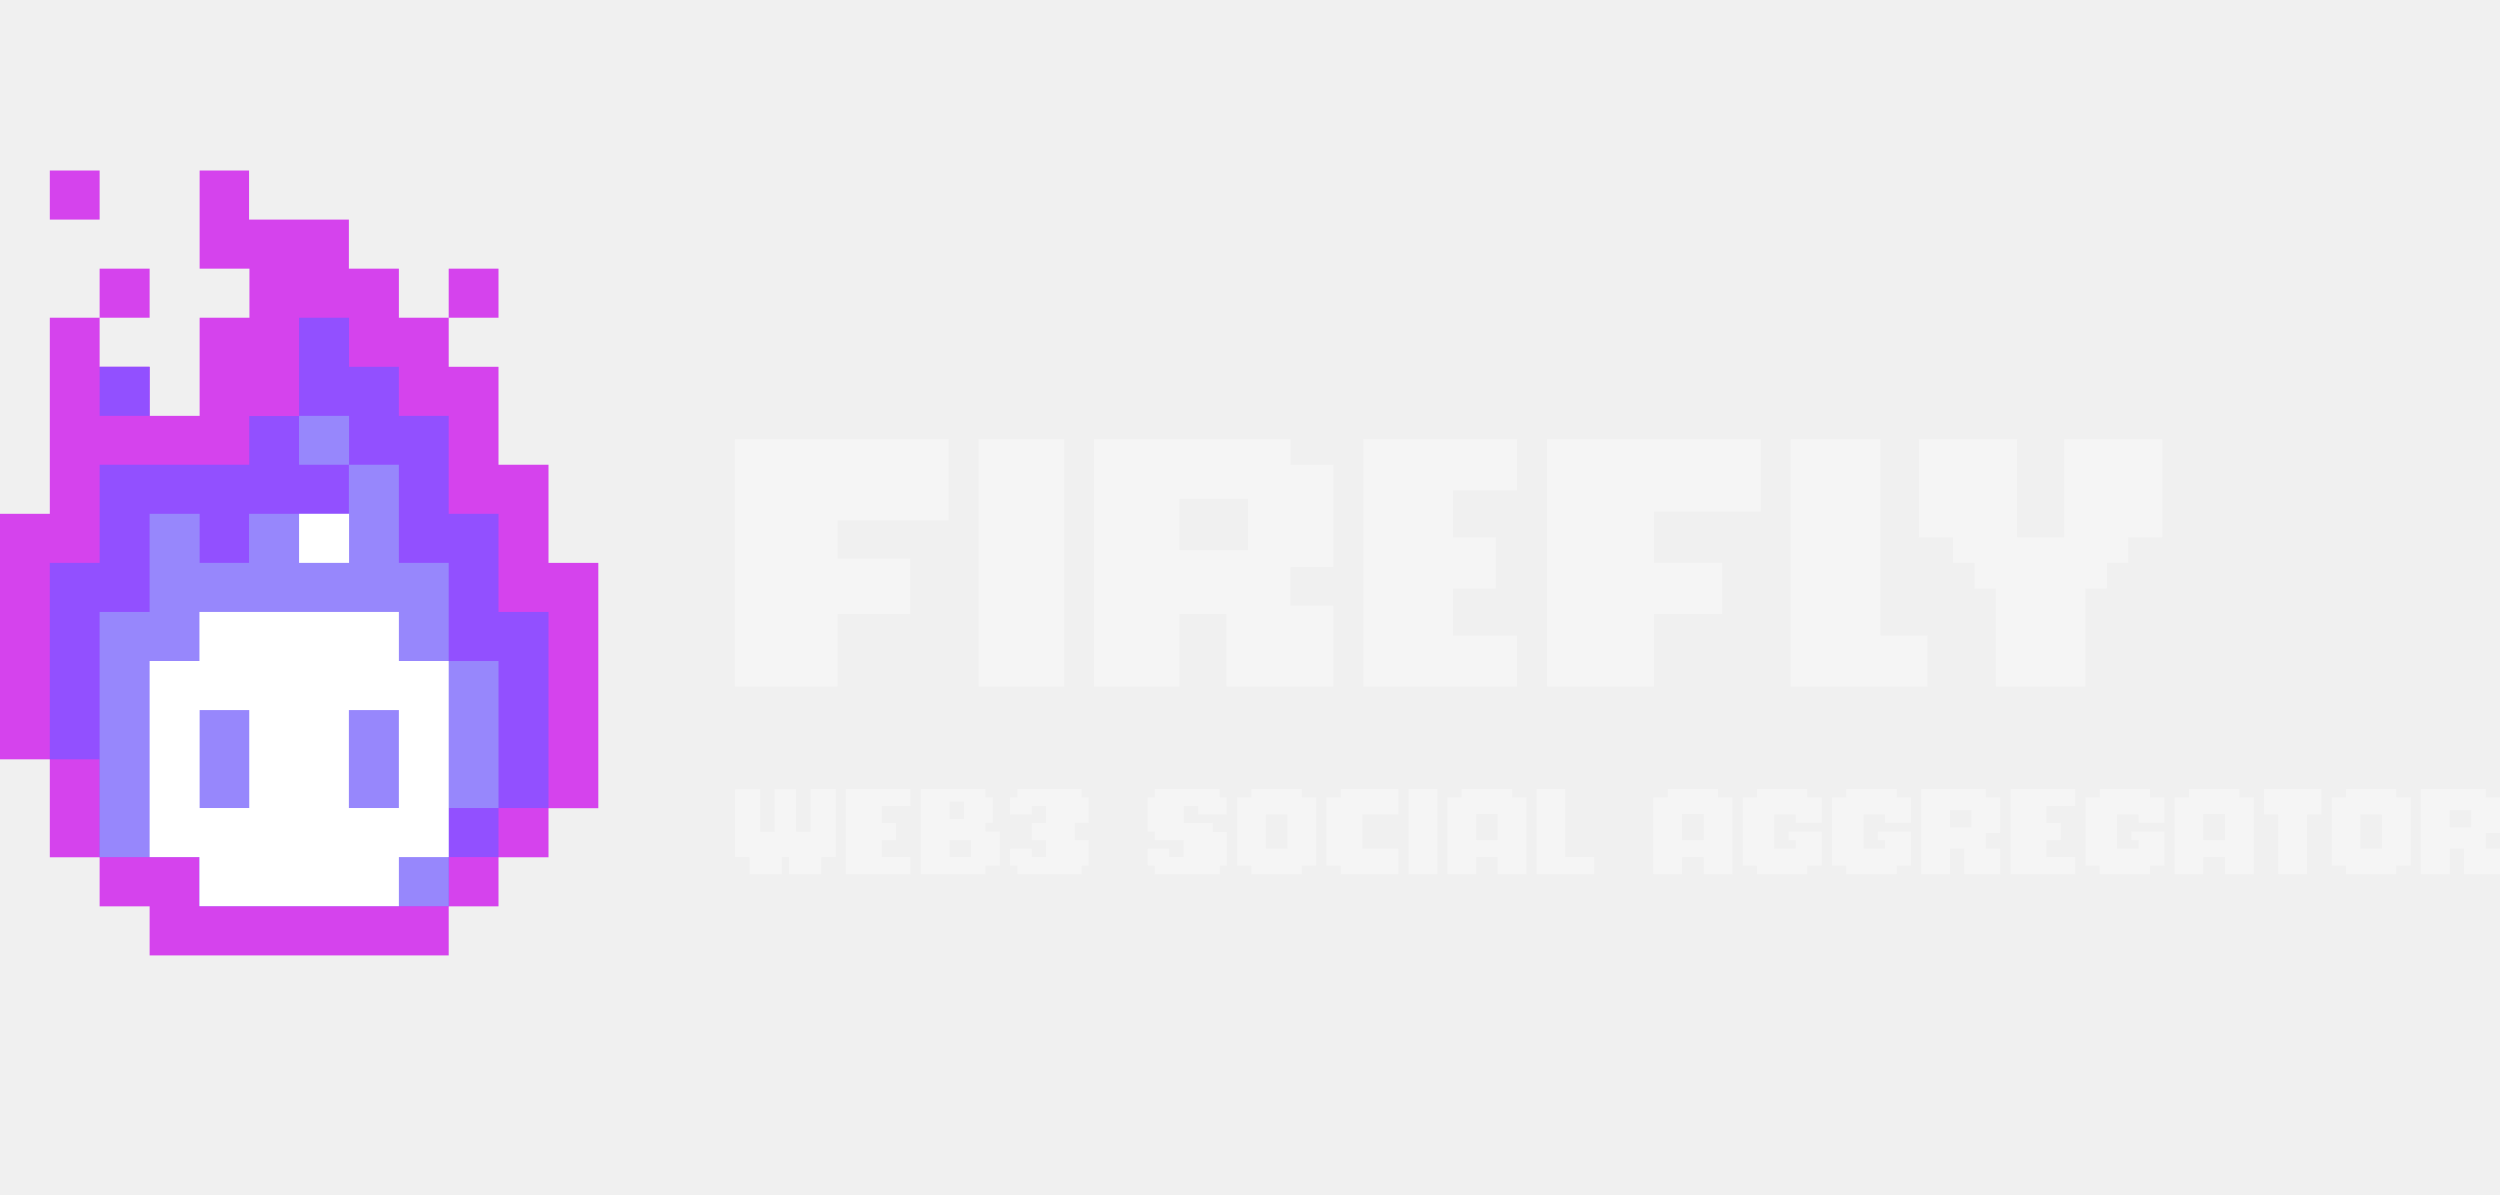
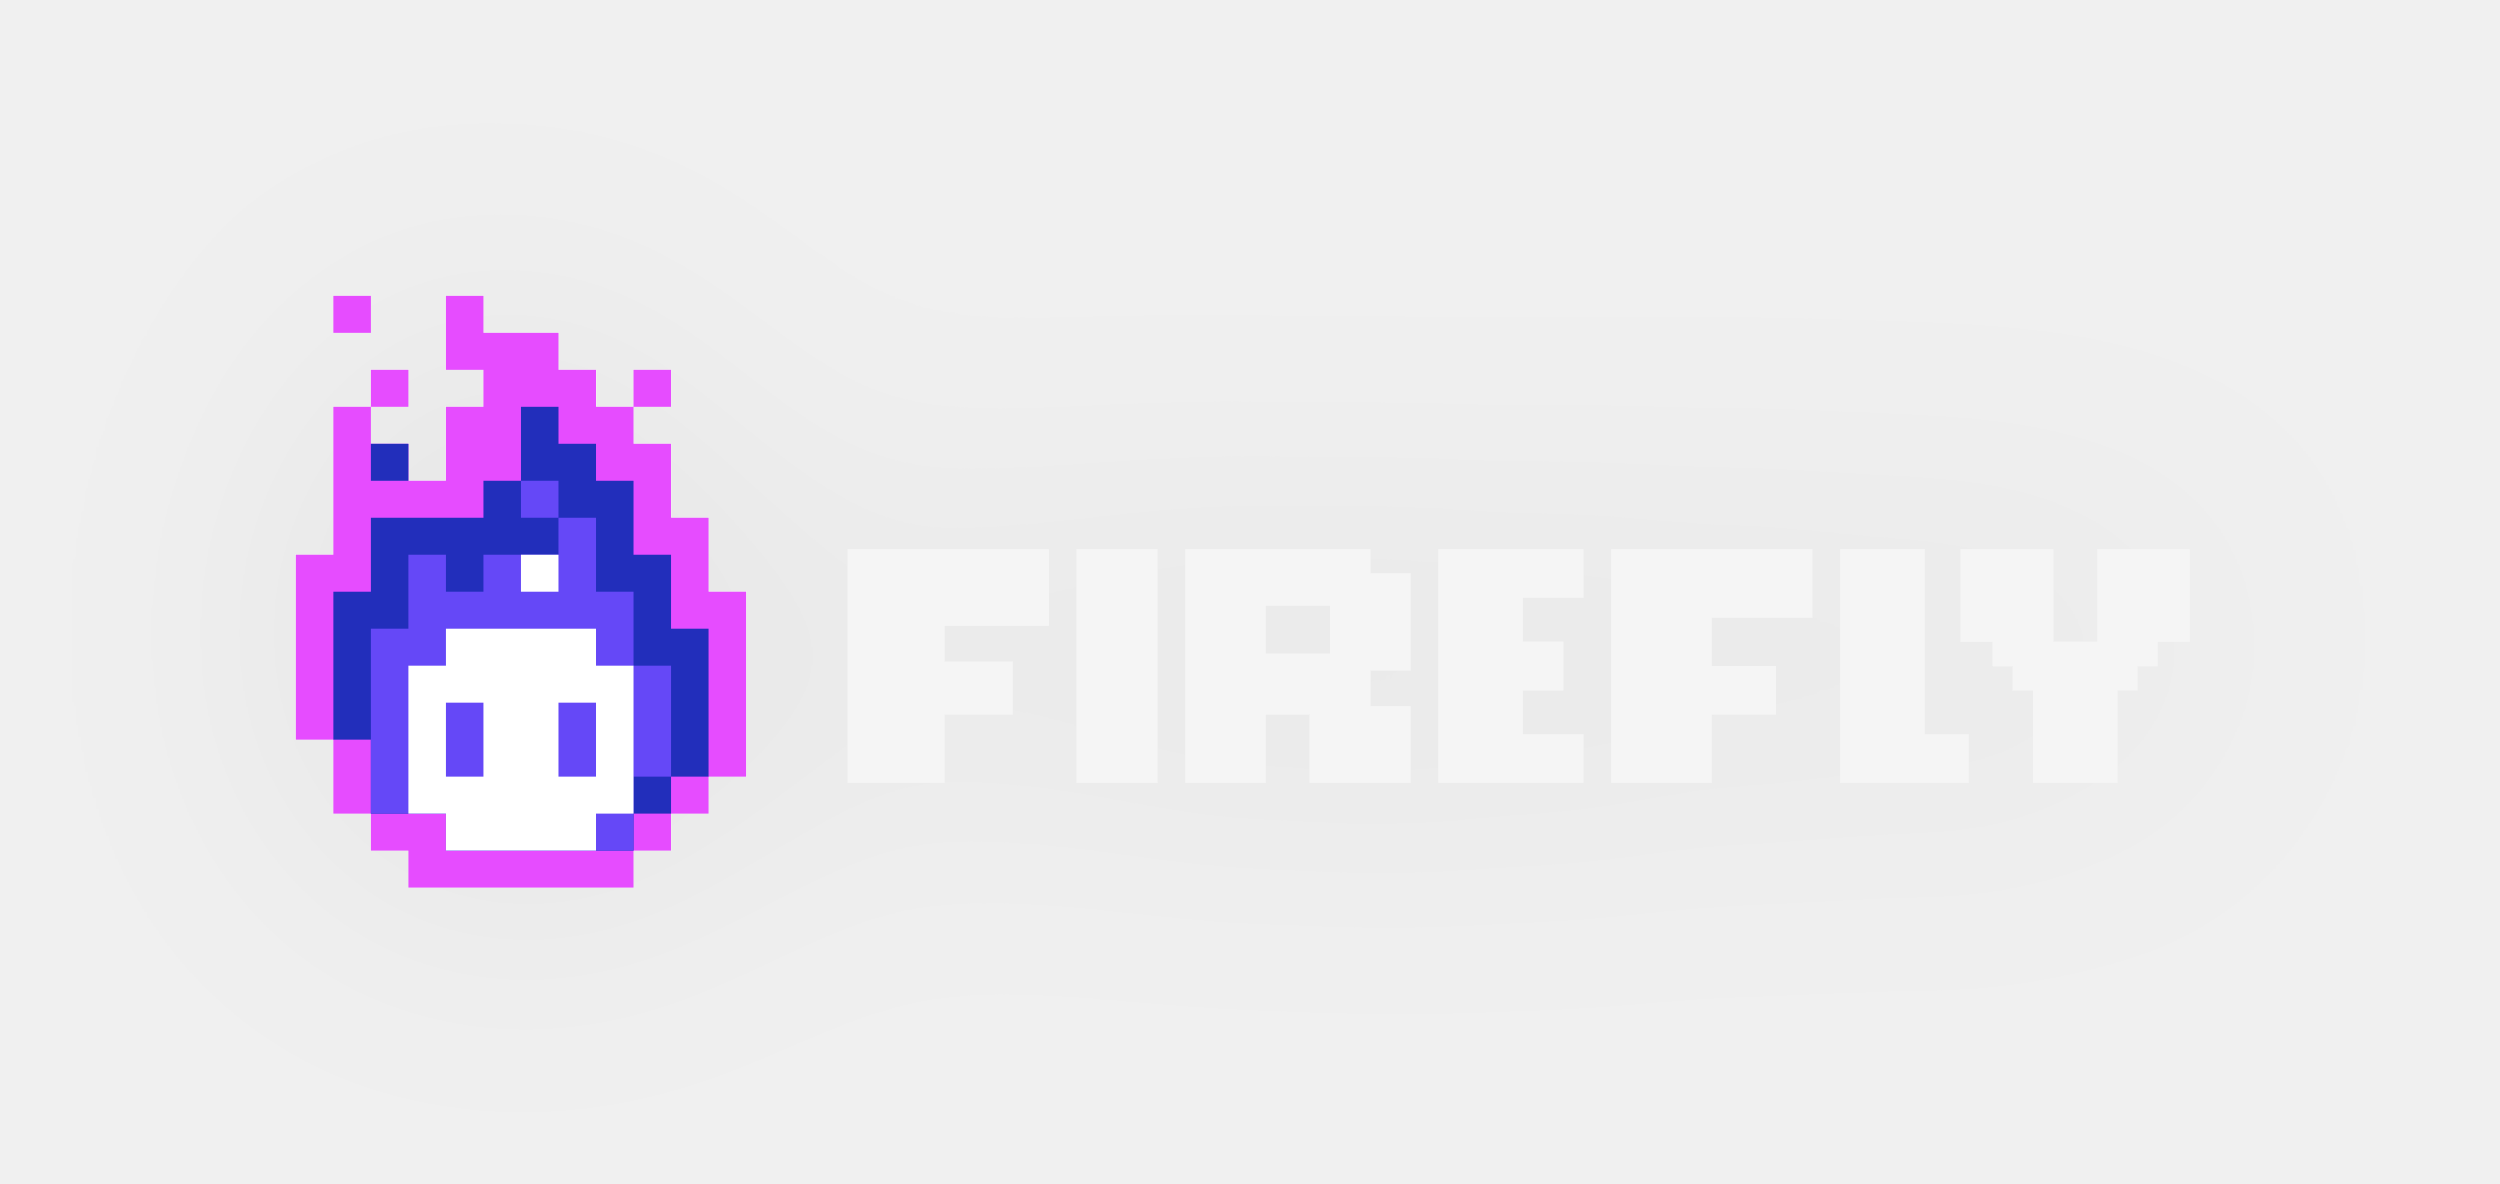
- <svg xmlns="http://www.w3.org/2000/svg" fill="none" height="64" width="134">
-   <clipPath id="a">
-     <path d="m0 0h134v64h-134z" />
-   </clipPath>
-   <g clip-path="url(#a)">
-     <g fill="#f5f5f5">
-       <path d="m39.4 23.54h11.45v4.35h-5.95v2.05h3.89v2.97h-3.9v3.89h-5.5v-13.26zm13.05 0h4.59v13.26h-4.59zm25.43 5.26v-2.51h3.44v-2.75h-8.25v13.26h8.25v-2.74h-3.44v-2.52h2.3v-2.74zm5.04-5.26h11.45v3.89h-5.72v2.74h3.66v2.74h-3.66v3.89h-5.73zm17.87 0h-4.81v13.26h7.33v-2.74h-2.52z" />
-       <path clip-rule="evenodd" d="m58.64 23.54h10.54v1.37h2.29v5.49h-2.3v2.06h2.3v4.34h-5.73v-3.89h-2.52v3.89h-4.58zm8.25 3.2v2.75h-3.67v-2.75z" fill-rule="evenodd" />
-       <path d="m108.12 23.54h-5.27v5.26h1.83v1.37h1.15v1.37h1.14v5.26h4.81v-5.26h1.15v-1.37h1.14v-1.37h1.83v-5.26h-5.26v5.26h-2.52zm-64.68 18.75h1.35v3.65h-.77v.92h-1.73v-.92h-.39v.92h-1.73v-.92h-.77v-3.64h1.35v2.28h.77v-2.28h1.15v2.28h.77v-2.28zm1.9 0h3.46v.91h-1.54v.91h.77v.92h-.77v.91h1.54v.92h-3.46zm7.48 2.28h.77v1.83h-.77v.46h-3.46v-4.57h3.46v.45h.39v1.37h-.39zm-1.92-1.6v.92h.77v-.92zm1.15 2.97v-.91h-1.15v.91zm5.92-3.65v.45h.38v1.37h-.74v.92h.74v1.37h-.38v.46h-3.44v-.46h-.39v-.91h1.16v.45h.77v-.91h-.77v-.92h.77v-.91h-.77v.46h-1.16v-.92h.39v-.45zm7.79 1.37h-1.54v-.46h-.77v.91h1.56v.49h.75v1.8h-.38v.46h-3.48v-.46h-.38v-.91h1.15v.45h.77v-.91h-1.54v-.46h-.38v-1.83h.38v-.45h3.47v.45h.38v.92zm4.02-1.37v.45h.77v3.66h-.77v.46h-2.7v-.46h-.77v-3.66h.77v-.45zm-.77 3.2v-1.83h-1.16v1.83zm5.94-1.83h-1.93v1.83h1.93v1.37h-3.08v-.46h-.77v-3.66h.77v-.45h3.08zm2.08 3.2h-1.53v-4.57h1.54v4.57zm4.02-4.57v.45h.77v4.12h-1.54v-.92h-1.16v.92h-1.54v-4.12h.77v-.45zm-.77 2.74v-1.4h-1.16v1.4zm3.62-2.74v3.65h1.55v.92h-3.08v-4.57h1.54zm8.19 0v.45h.77v4.12h-1.54v-.92h-1.16v.92h-1.54v-4.12h.77v-.45zm-.77 2.74v-1.4h-1.16v1.4zm5.55-2.74v.45h.77v1.37h-1.39v-.45h-1.15v1.83h1.15v-.46h-.38v-.46h1.77v1.83h-.77v.46h-2.7v-.46h-.76v-3.66h.77v-.45h2.7zm4.79 0v.45h.77v1.37h-1.39v-.45h-1.15v1.83h1.15v-.46h-.39v-.46h1.78v1.83h-.77v.46h-2.7v-.46h-.77v-3.66h.77v-.45zm5.55 2.35h-.77v.85h.77v1.37h-1.92v-1.37h-.77v1.37h-1.54v-4.57h3.46v.45h.77zm-1.54-.3v-.91h-1.15v.91zm2.09-2.05h3.47v.91h-1.54v.91h.77v.92h-.77v.91h1.54v.92h-3.47zm7.48 0v.45h.77v1.37h-1.38v-.45h-1.16v1.83h1.16v-.46h-.39v-.46h1.77v1.83h-.77v.46h-2.7v-.46h-.76v-3.66h.77v-.45h2.7zm4.79 0v.45h.77v4.12h-1.54v-.92h-1.16v.92h-1.54v-4.12h.77v-.45zm-.77 2.74v-1.4h-1.16v1.4zm2.09-2.74h3.08v1.37h-.77v3.2h-1.54v-3.2h-.77zm7.09 0v.45h.78v3.66h-.78v.46h-2.69v-.46h-.77v-3.66h.77v-.45h2.7zm-.77 3.2v-1.83h-1.15v1.83h1.16zm6.33-.85h-.77v.85h.77v1.37h-1.93v-1.37h-.76v1.37h-1.55v-4.57h3.47v.45h.77zm-1.54-.3v-.91h-1.16v.91z" />
-     </g>
-     <path d="m2.67 9.14h2.67v2.63h-2.67zm5.35 5.26h-2.68v2.63h-2.67v10.51h-2.67v13.16h2.67v5.25h2.67v2.63h2.68v2.63h16.03v-2.63h2.67v-2.63h2.68v-2.63h2.67v-13.15h-2.67v-5.26h-2.68v-5.25h-2.67v-2.63h2.67v-2.63h-2.67v2.63h-2.67v-2.63h-2.68v-2.63h-5.35v-2.63h-2.65v5.26h2.67v2.63h-2.67v5.26h-2.68v-2.63h-2.68v-2.63h2.68z" fill="#d543ed" />
-     <path d="m16.03 17.03h2.68v2.63h2.67v2.63h2.67v5.25h2.67v5.26h2.68v10.51h-2.68v2.63h-2.67v2.63h-13.35v-2.63h-5.36v-5.24h-2.67v-10.53h2.67v-5.26h8.02v-2.61h2.67v-5.26zm-8.01 2.63h-2.68v2.63h2.68z" fill="#9250ff" />
-     <path d="m16.03 22.29h2.68v2.62h-2.68v-2.61zm8.02 13.14v-5.26h-2.67v-5.26h-2.68v2.63h-5.35v2.63h-2.65v-2.63h-2.68v5.26h-2.68v13.14h5.35v2.63h13.36v-5.26h2.67v-7.88z" fill="#9787fc" />
-     <g fill="#fff">
-       <path d="m18.7 27.54h-2.67v2.63h2.68v-2.63z" />
-       <path clip-rule="evenodd" d="m10.69 32.8v2.63h-2.67v10.51h2.67v2.63h10.69v-2.63h2.67v-10.51h-2.67v-2.63h-10.7zm0 5.26h2.67v5.25h-2.66v-5.25zm10.69 5.25v-5.25h-2.68v5.25h2.67z" fill-rule="evenodd" />
-     </g>
+ <svg xmlns="http://www.w3.org/2000/svg" width="169" height="80" viewBox="0 0 169 80" fill="none">
+   <g filter="url(#filter0_bd_24206_156839)">
+     <path d="M57.323 37.127H70.901V42.3H63.841V44.75H68.457V48.289H63.841V52.918H57.323V37.127Z" fill="#F5F5F5" />
+     <path d="M72.802 37.127H78.233V52.918H72.802V37.127Z" fill="#F5F5F5" />
+     <path d="M102.945 43.389V40.394H107.019V37.127H97.242V52.918H107.019V49.651H102.945V46.656H105.661V43.389H102.945Z" fill="#F5F5F5" />
+     <path d="M108.919 37.127H122.497V41.755H115.708V45.022H120.053V48.289H115.708V52.918H108.919V37.127Z" fill="#F5F5F5" />
+     <path d="M130.101 37.127H124.398V52.918H133.088V49.651H130.101V37.127Z" fill="#F5F5F5" />
+     <path fill-rule="evenodd" clip-rule="evenodd" d="M80.134 37.127H92.626V38.761H95.341V45.295H92.626V47.745H95.341V52.918H88.553V48.289H85.565V52.918H80.134V37.127ZM89.91 40.938V44.206H85.565V40.938H89.91Z" fill="#F5F5F5" />
+     <path d="M138.791 37.127H132.545V43.389H134.718V45.022H136.075V46.656H137.433V52.918H143.136V46.656H144.494V45.022H145.852V43.389H148.024V37.127H141.778V43.389H138.791V37.127Z" fill="#F5F5F5" />
+     <path d="M22.536 20H25.073V22.5H22.536V20Z" fill="#E64CFF" />
+     <path d="M27.609 25H25.073V27.5L22.536 27.5V37.5H20V50H22.536V55H25.073V57.5H27.609V60H42.826V57.5H45.362L45.362 55H47.899V52.5H50.435V40H47.899V35H45.362L45.362 30H42.826V27.5L45.362 27.5V25H42.826V27.5H40.29V25H37.754V22.5H32.681V20H30.145V25H32.681V27.5H30.145V32.5L27.609 32.5V30H25.073V27.5H27.609V25Z" fill="#E64CFF" />
+     <path d="M35.217 27.5H37.754V30H40.29V32.5H42.826V37.5L45.362 37.5V42.5H47.898V52.5H45.362L45.362 55H42.826V57.5H30.145V55H25.072V50H22.536V40H25.072V35H32.681V32.5L35.217 32.5V27.5Z" fill="#222EBB" />
+     <path d="M27.609 30H25.072V32.5H27.609V30Z" fill="#222EBB" />
+     <path d="M35.217 32.5H37.753V35H35.217V32.5Z" fill="#6548F7" />
+     <path d="M42.826 45V40H40.29V35L37.753 35V37.5L32.681 37.5V40H30.145L30.145 37.5H27.608V42.5H25.072V55H30.145V57.5H42.826V52.5H45.362V45H42.826Z" fill="#6548F7" />
+     <path d="M37.753 37.5H35.217V40H37.753V37.5Z" fill="white" />
+     <path fill-rule="evenodd" clip-rule="evenodd" d="M30.145 42.5V45H27.608V55H30.145V57.5H40.29V55H42.826V45H40.29V42.5H30.145ZM30.145 47.5H32.681V52.5H30.145V47.5ZM40.29 52.5V47.5L37.753 47.5V52.5H40.29Z" fill="white" />
  </g>
+   <defs>
+     <filter id="filter0_bd_24206_156839" x="0" y="0" width="168.024" height="80" filterUnits="userSpaceOnUse" color-interpolation-filters="sRGB">
+       <feFlood flood-opacity="0" result="BackgroundImageFix" />
+       <feGaussianBlur in="BackgroundImageFix" stdDeviation="8" />
+       <feComposite in2="SourceAlpha" operator="in" result="effect1_backgroundBlur_24206_156839" />
+       <feColorMatrix in="SourceAlpha" type="matrix" values="0 0 0 0 0 0 0 0 0 0 0 0 0 0 0 0 0 0 127 0" result="hardAlpha" />
+       <feOffset />
+       <feGaussianBlur stdDeviation="10" />
+       <feComposite in2="hardAlpha" operator="out" />
+       <feColorMatrix type="matrix" values="0 0 0 0 0 0 0 0 0 0 0 0 0 0 0 0 0 0 0.05 0" />
+       <feBlend mode="normal" in2="effect1_backgroundBlur_24206_156839" result="effect2_dropShadow_24206_156839" />
+       <feBlend mode="normal" in="SourceGraphic" in2="effect2_dropShadow_24206_156839" result="shape" />
+     </filter>
+   </defs>
</svg>
